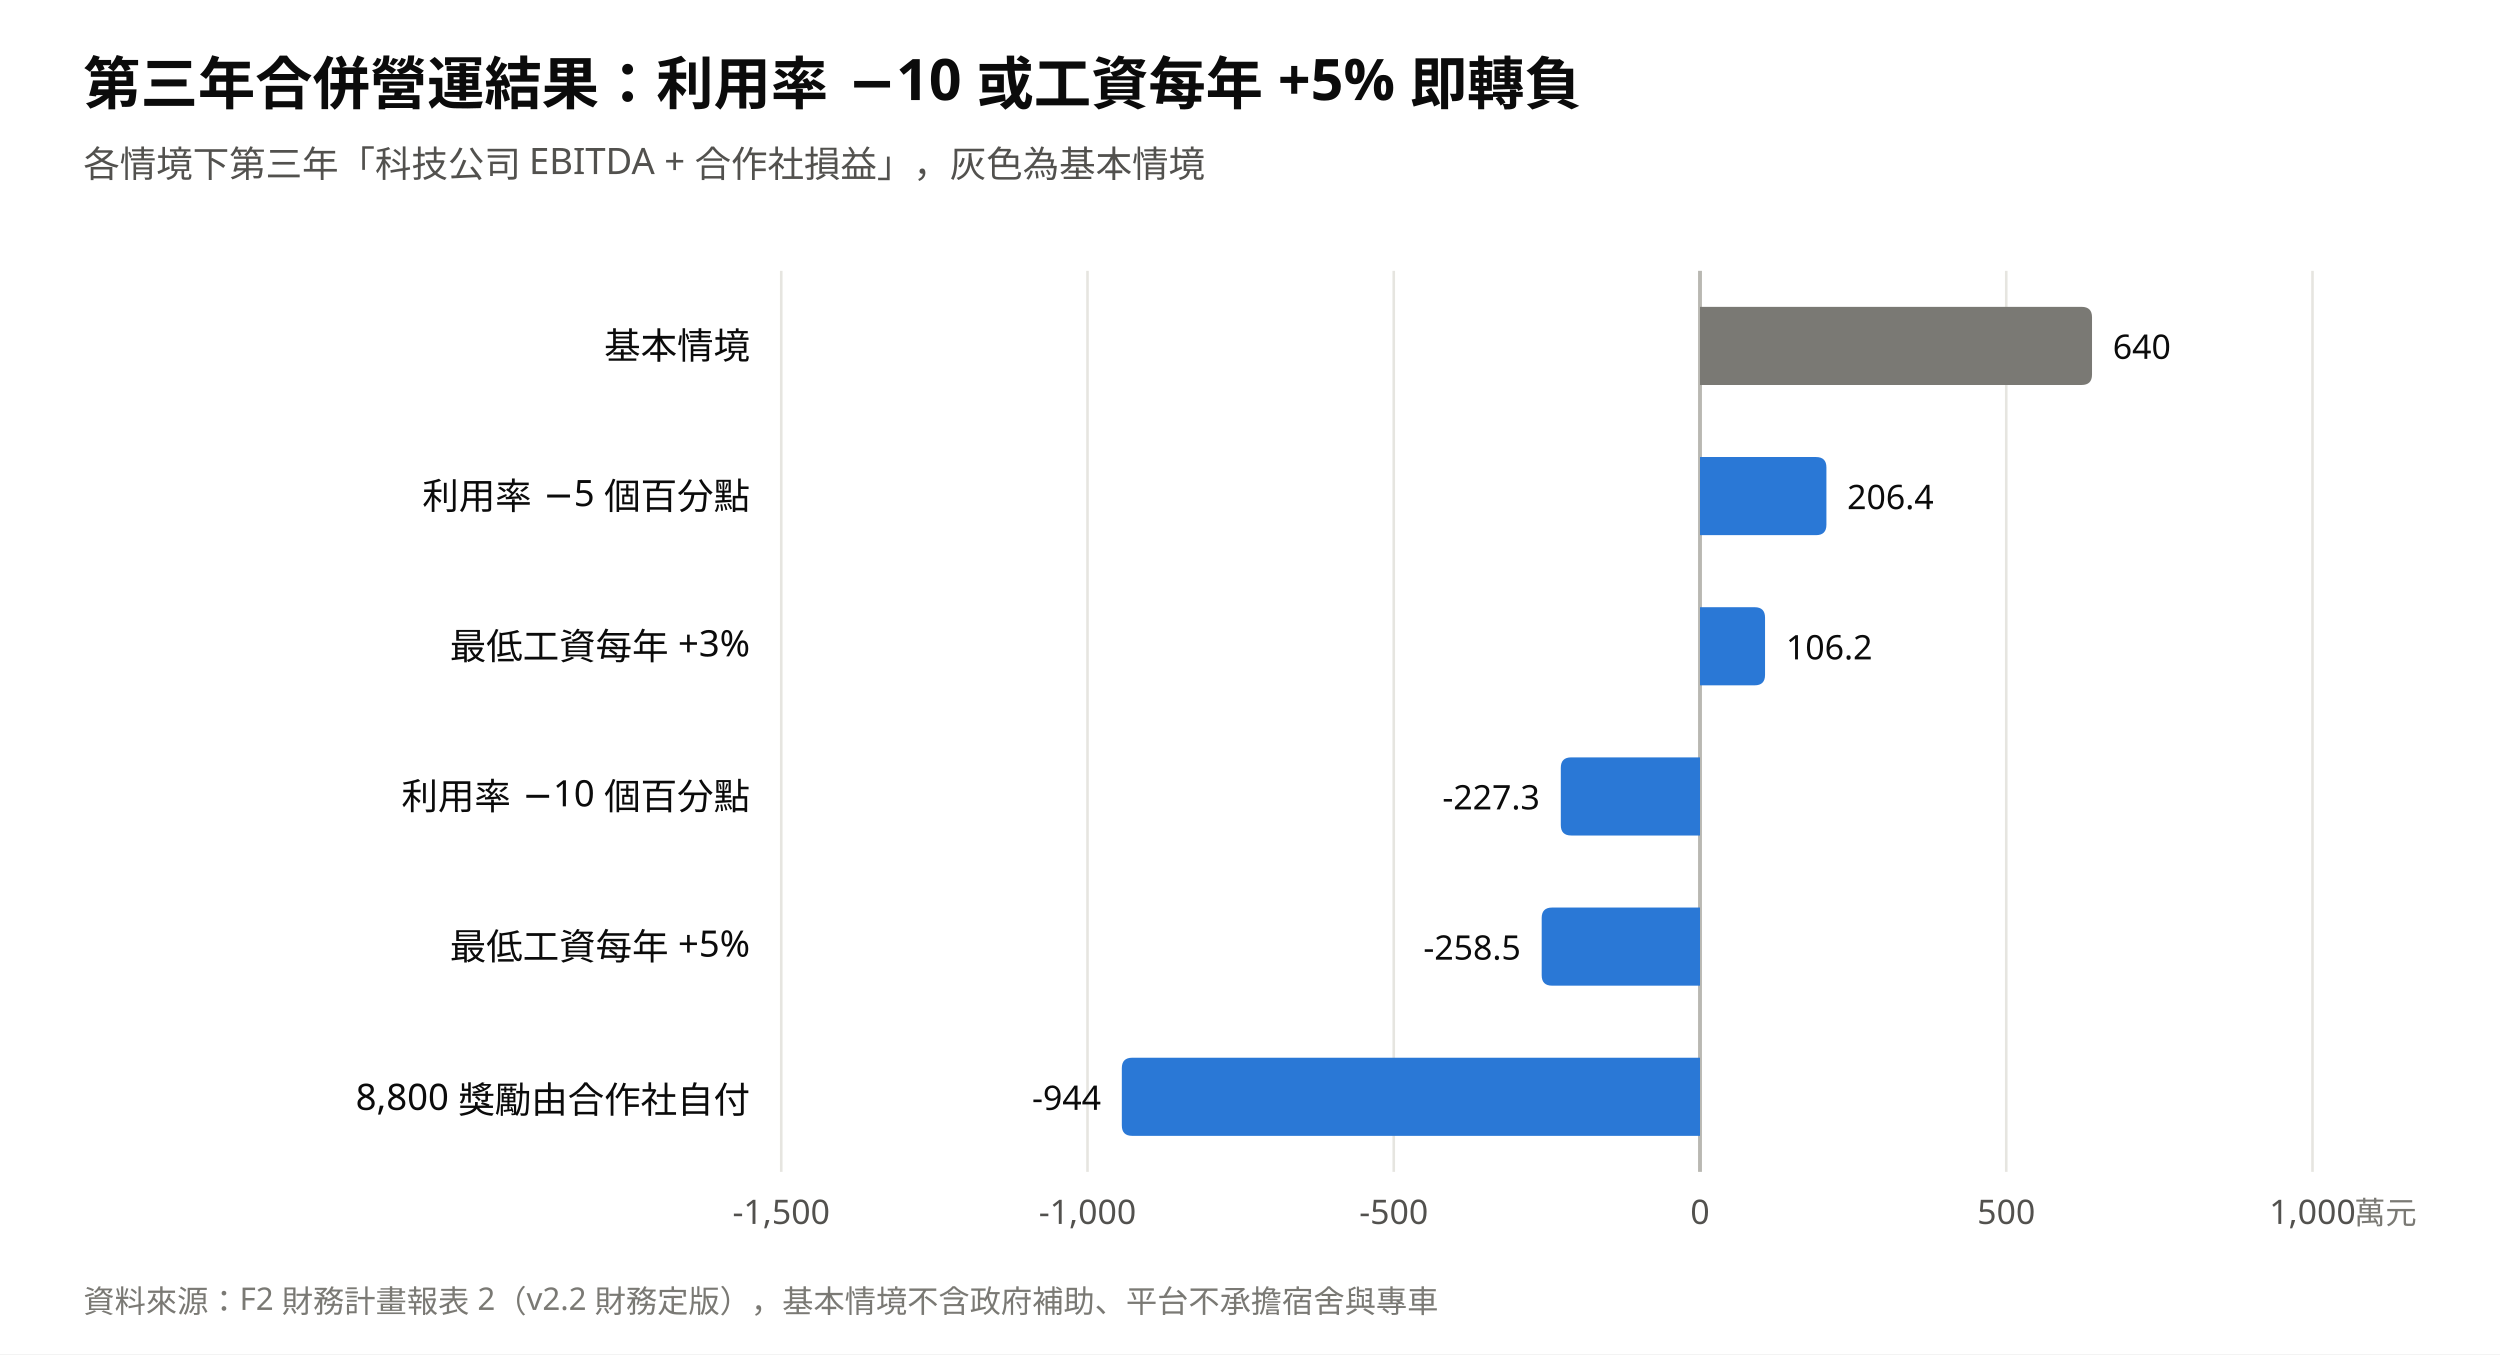
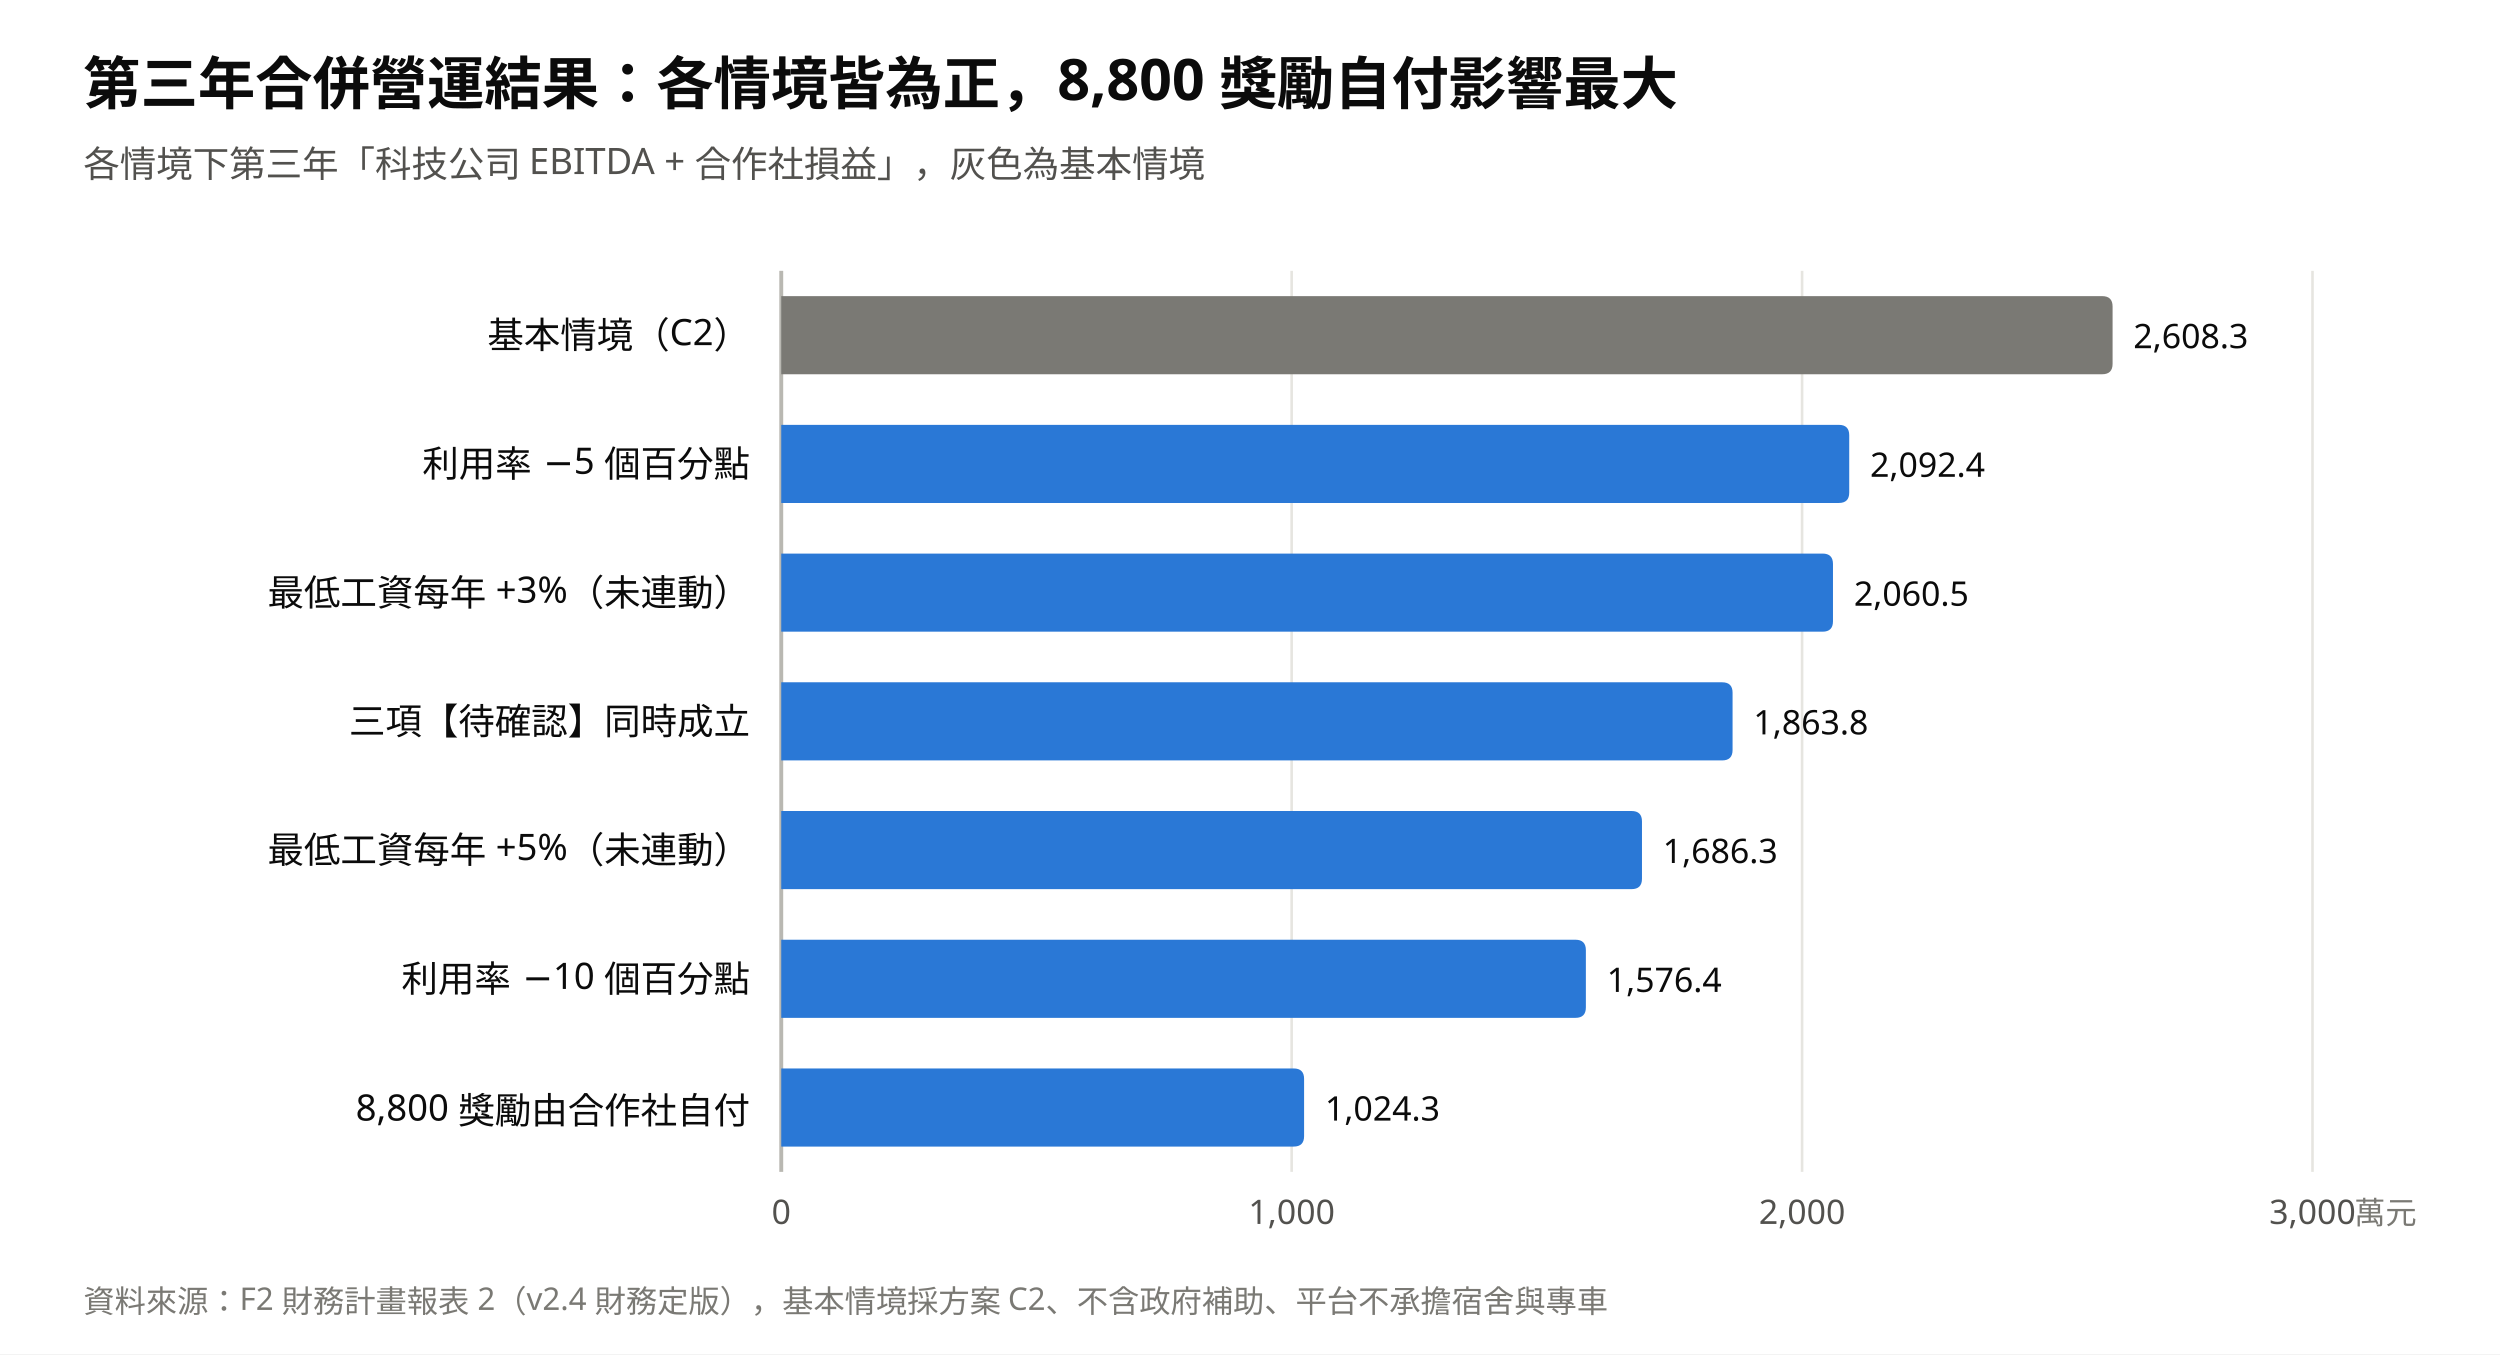
<svg xmlns="http://www.w3.org/2000/svg" width="960" height="520" viewBox="0 0 960 520" font-family="Microsoft JhengHei, PingFang TC, Noto Sans TC, sans-serif">
  <rect width="960" height="520" fill="#ffffff" />
-   <text x="32" y="40" font-size="22" font-weight="700" fill="#0b0b0b">第三年合併營運結果：利用率 −10 或工資每年 +5% 即轉負</text>
+   <text x="32" y="40" font-size="22" font-weight="700" fill="#0b0b0b">第三年合併營運結果：各情境皆為正，8,800 獎勵自付影響最大</text>
  <text x="32" y="68" font-size="14" fill="#52514e">各情境下第三年「科技公司 EBITDA + 合作社損益」，灰色為基本情境</text>
-   <line x1="300.0" x2="300.0" y1="104" y2="450" stroke="#e6e5e0" stroke-width="1" />
-   <text x="300.0" y="470" font-size="13" fill="#52514e" text-anchor="middle">-1,500</text>
-   <line x1="417.6" x2="417.6" y1="104" y2="450" stroke="#e6e5e0" stroke-width="1" />
-   <text x="417.6" y="470" font-size="13" fill="#52514e" text-anchor="middle">-1,000</text>
-   <line x1="535.2" x2="535.2" y1="104" y2="450" stroke="#e6e5e0" stroke-width="1" />
-   <text x="535.2" y="470" font-size="13" fill="#52514e" text-anchor="middle">-500</text>
-   <line x1="652.8" x2="652.8" y1="104" y2="450" stroke="#b9b8b2" stroke-width="1.5" />
-   <text x="652.8" y="470" font-size="13" fill="#52514e" text-anchor="middle">0</text>
-   <line x1="770.4" x2="770.4" y1="104" y2="450" stroke="#e6e5e0" stroke-width="1" />
-   <text x="770.4" y="470" font-size="13" fill="#52514e" text-anchor="middle">500</text>
+   <line x1="300.0" x2="300.0" y1="104" y2="450" stroke="#b9b8b2" stroke-width="1.5" />
+   <text x="300.0" y="470" font-size="13" fill="#52514e" text-anchor="middle">0</text>
+   <line x1="496.0" x2="496.0" y1="104" y2="450" stroke="#e6e5e0" stroke-width="1" />
+   <text x="496.0" y="470" font-size="13" fill="#52514e" text-anchor="middle">1,000</text>
+   <line x1="692.0" x2="692.0" y1="104" y2="450" stroke="#e6e5e0" stroke-width="1" />
+   <text x="692.0" y="470" font-size="13" fill="#52514e" text-anchor="middle">2,000</text>
  <line x1="888.0" x2="888.0" y1="104" y2="450" stroke="#e6e5e0" stroke-width="1" />
-   <text x="888.0" y="470" font-size="13" fill="#52514e" text-anchor="middle">1,000</text>
+   <text x="888.0" y="470" font-size="13" fill="#52514e" text-anchor="middle">3,000</text>
  <text x="928" y="470" font-size="12" fill="#7a7974" text-anchor="end">萬元</text>
-   <path d="M652.8,117.833 L799.337,117.833 Q803.337,117.833 803.337,121.833 L803.337,143.833 Q803.337,147.833 799.337,147.833 L652.8,147.833 Z" fill="#7a7974" />
-   <text x="288" y="137.8" font-size="14" fill="#0b0b0b" text-anchor="end">基本情境</text>
-   <text x="811.3" y="137.8" font-size="13" fill="#0b0b0b" text-anchor="start">640</text>
-   <path d="M652.8,175.5 L697.343,175.5 Q701.343,175.5 701.343,179.5 L701.343,201.5 Q701.343,205.5 697.343,205.5 L652.8,205.5 Z" fill="#2a78d6" />
-   <text x="288" y="195.5" font-size="14" fill="#0b0b0b" text-anchor="end">利用率 −5 個百分點</text>
-   <text x="709.3" y="195.5" font-size="13" fill="#0b0b0b" text-anchor="start">206.4</text>
-   <path d="M652.8,233.167 L673.777,233.167 Q677.777,233.167 677.777,237.167 L677.777,259.167 Q677.777,263.167 673.777,263.167 L652.8,263.167 Z" fill="#2a78d6" />
-   <text x="288" y="253.2" font-size="14" fill="#0b0b0b" text-anchor="end">最低工資每年 +3%</text>
-   <text x="685.8" y="253.2" font-size="13" fill="#0b0b0b" text-anchor="start">106.2</text>
-   <path d="M652.8,290.833 L603.348,290.833 Q599.348,290.833 599.348,294.833 L599.348,316.833 Q599.348,320.833 603.348,320.833 L652.8,320.833 Z" fill="#2a78d6" />
-   <text x="288" y="310.8" font-size="14" fill="#0b0b0b" text-anchor="end">利用率 −10 個百分點</text>
-   <text x="591.3" y="310.8" font-size="13" fill="#0b0b0b" text-anchor="end">-227.3</text>
-   <path d="M652.8,348.5 L596.008,348.5 Q592.008,348.5 592.008,352.5 L592.008,374.5 Q592.008,378.5 596.008,378.5 L652.8,378.5 Z" fill="#2a78d6" />
-   <text x="288" y="368.5" font-size="14" fill="#0b0b0b" text-anchor="end">最低工資每年 +5%</text>
-   <text x="584.0" y="368.5" font-size="13" fill="#0b0b0b" text-anchor="end">-258.5</text>
-   <path d="M652.8,406.167 L434.781,406.167 Q430.781,406.167 430.781,410.167 L430.781,432.167 Q430.781,436.167 434.781,436.167 L652.8,436.167 Z" fill="#2a78d6" />
-   <text x="288" y="426.2" font-size="14" fill="#0b0b0b" text-anchor="end">8,800 獎勵由合作社自付</text>
-   <text x="422.8" y="426.2" font-size="13" fill="#0b0b0b" text-anchor="end">-944</text>
-   <text x="32" y="504" font-size="12" fill="#7a7974">資料來源：F2 財務計畫報表 2（v2.2 財務定版），基本情境不含政府補助、平台不承擔宿舍與專車</text>
+   <path d="M300.0,113.714 L807.235,113.714 Q811.235,113.714 811.235,117.714 L811.235,139.714 Q811.235,143.714 807.235,143.714 L300.0,143.714 Z" fill="#7a7974" />
+   <text x="288" y="133.7" font-size="14" fill="#0b0b0b" text-anchor="end">基本情境（C2）</text>
+   <text x="819.2" y="133.7" font-size="13" fill="#0b0b0b" text-anchor="start">2,608.3</text>
+   <path d="M300.0,163.143 L706.105,163.143 Q710.105,163.143 710.105,167.143 L710.105,189.143 Q710.105,193.143 706.105,193.143 L300.0,193.143 Z" fill="#2a78d6" />
+   <text x="288" y="183.1" font-size="14" fill="#0b0b0b" text-anchor="end">利用率 −5 個百分點</text>
+   <text x="718.1" y="183.1" font-size="13" fill="#0b0b0b" text-anchor="start">2,092.4</text>
+   <path d="M300.0,212.571 L699.864,212.571 Q703.864,212.571 703.864,216.571 L703.864,238.571 Q703.864,242.571 699.864,242.571 L300.0,242.571 Z" fill="#2a78d6" />
+   <text x="288" y="232.6" font-size="14" fill="#0b0b0b" text-anchor="end">最低工資每年 +3%（未連動）</text>
+   <text x="711.9" y="232.6" font-size="13" fill="#0b0b0b" text-anchor="start">2,060.5</text>
+   <path d="M300.0,262.0 L661.308,262.0 Q665.308,262.0 665.308,266.0 L665.308,288.0 Q665.308,292.0 661.308,292.0 L300.0,292.0 Z" fill="#2a78d6" />
+   <text x="288" y="282.0" font-size="14" fill="#0b0b0b" text-anchor="end">三項【待確認】同時成立</text>
+   <text x="673.3" y="282.0" font-size="13" fill="#0b0b0b" text-anchor="start">1,863.8</text>
+   <path d="M300.0,311.429 L626.52,311.429 Q630.52,311.429 630.52,315.429 L630.52,337.429 Q630.52,341.429 626.52,341.429 L300.0,341.429 Z" fill="#2a78d6" />
+   <text x="288" y="331.4" font-size="14" fill="#0b0b0b" text-anchor="end">最低工資每年 +5%（未連動）</text>
+   <text x="638.5" y="331.4" font-size="13" fill="#0b0b0b" text-anchor="start">1,686.3</text>
+   <path d="M300.0,360.857 L604.974,360.857 Q608.974,360.857 608.974,364.857 L608.974,386.857 Q608.974,390.857 604.974,390.857 L300.0,390.857 Z" fill="#2a78d6" />
+   <text x="288" y="380.9" font-size="14" fill="#0b0b0b" text-anchor="end">利用率 −10 個百分點</text>
+   <text x="617.0" y="380.9" font-size="13" fill="#0b0b0b" text-anchor="start">1,576.4</text>
+   <path d="M300.0,410.286 L496.771,410.286 Q500.771,410.286 500.771,414.286 L500.771,436.286 Q500.771,440.286 496.771,440.286 L300.0,440.286 Z" fill="#2a78d6" />
+   <text x="288" y="430.3" font-size="14" fill="#0b0b0b" text-anchor="end">8,800 獎勵由合作社自付</text>
+   <text x="508.8" y="430.3" font-size="13" fill="#0b0b0b" text-anchor="start">1,024.3</text>
+   <text x="32" y="504" font-size="12" fill="#7a7974">資料來源：F2 財務計畫報表 2（v2.4 財務定版），基本情境採方案 C2、不含政府補助、平台不承擔宿舍與專車</text>
</svg>
